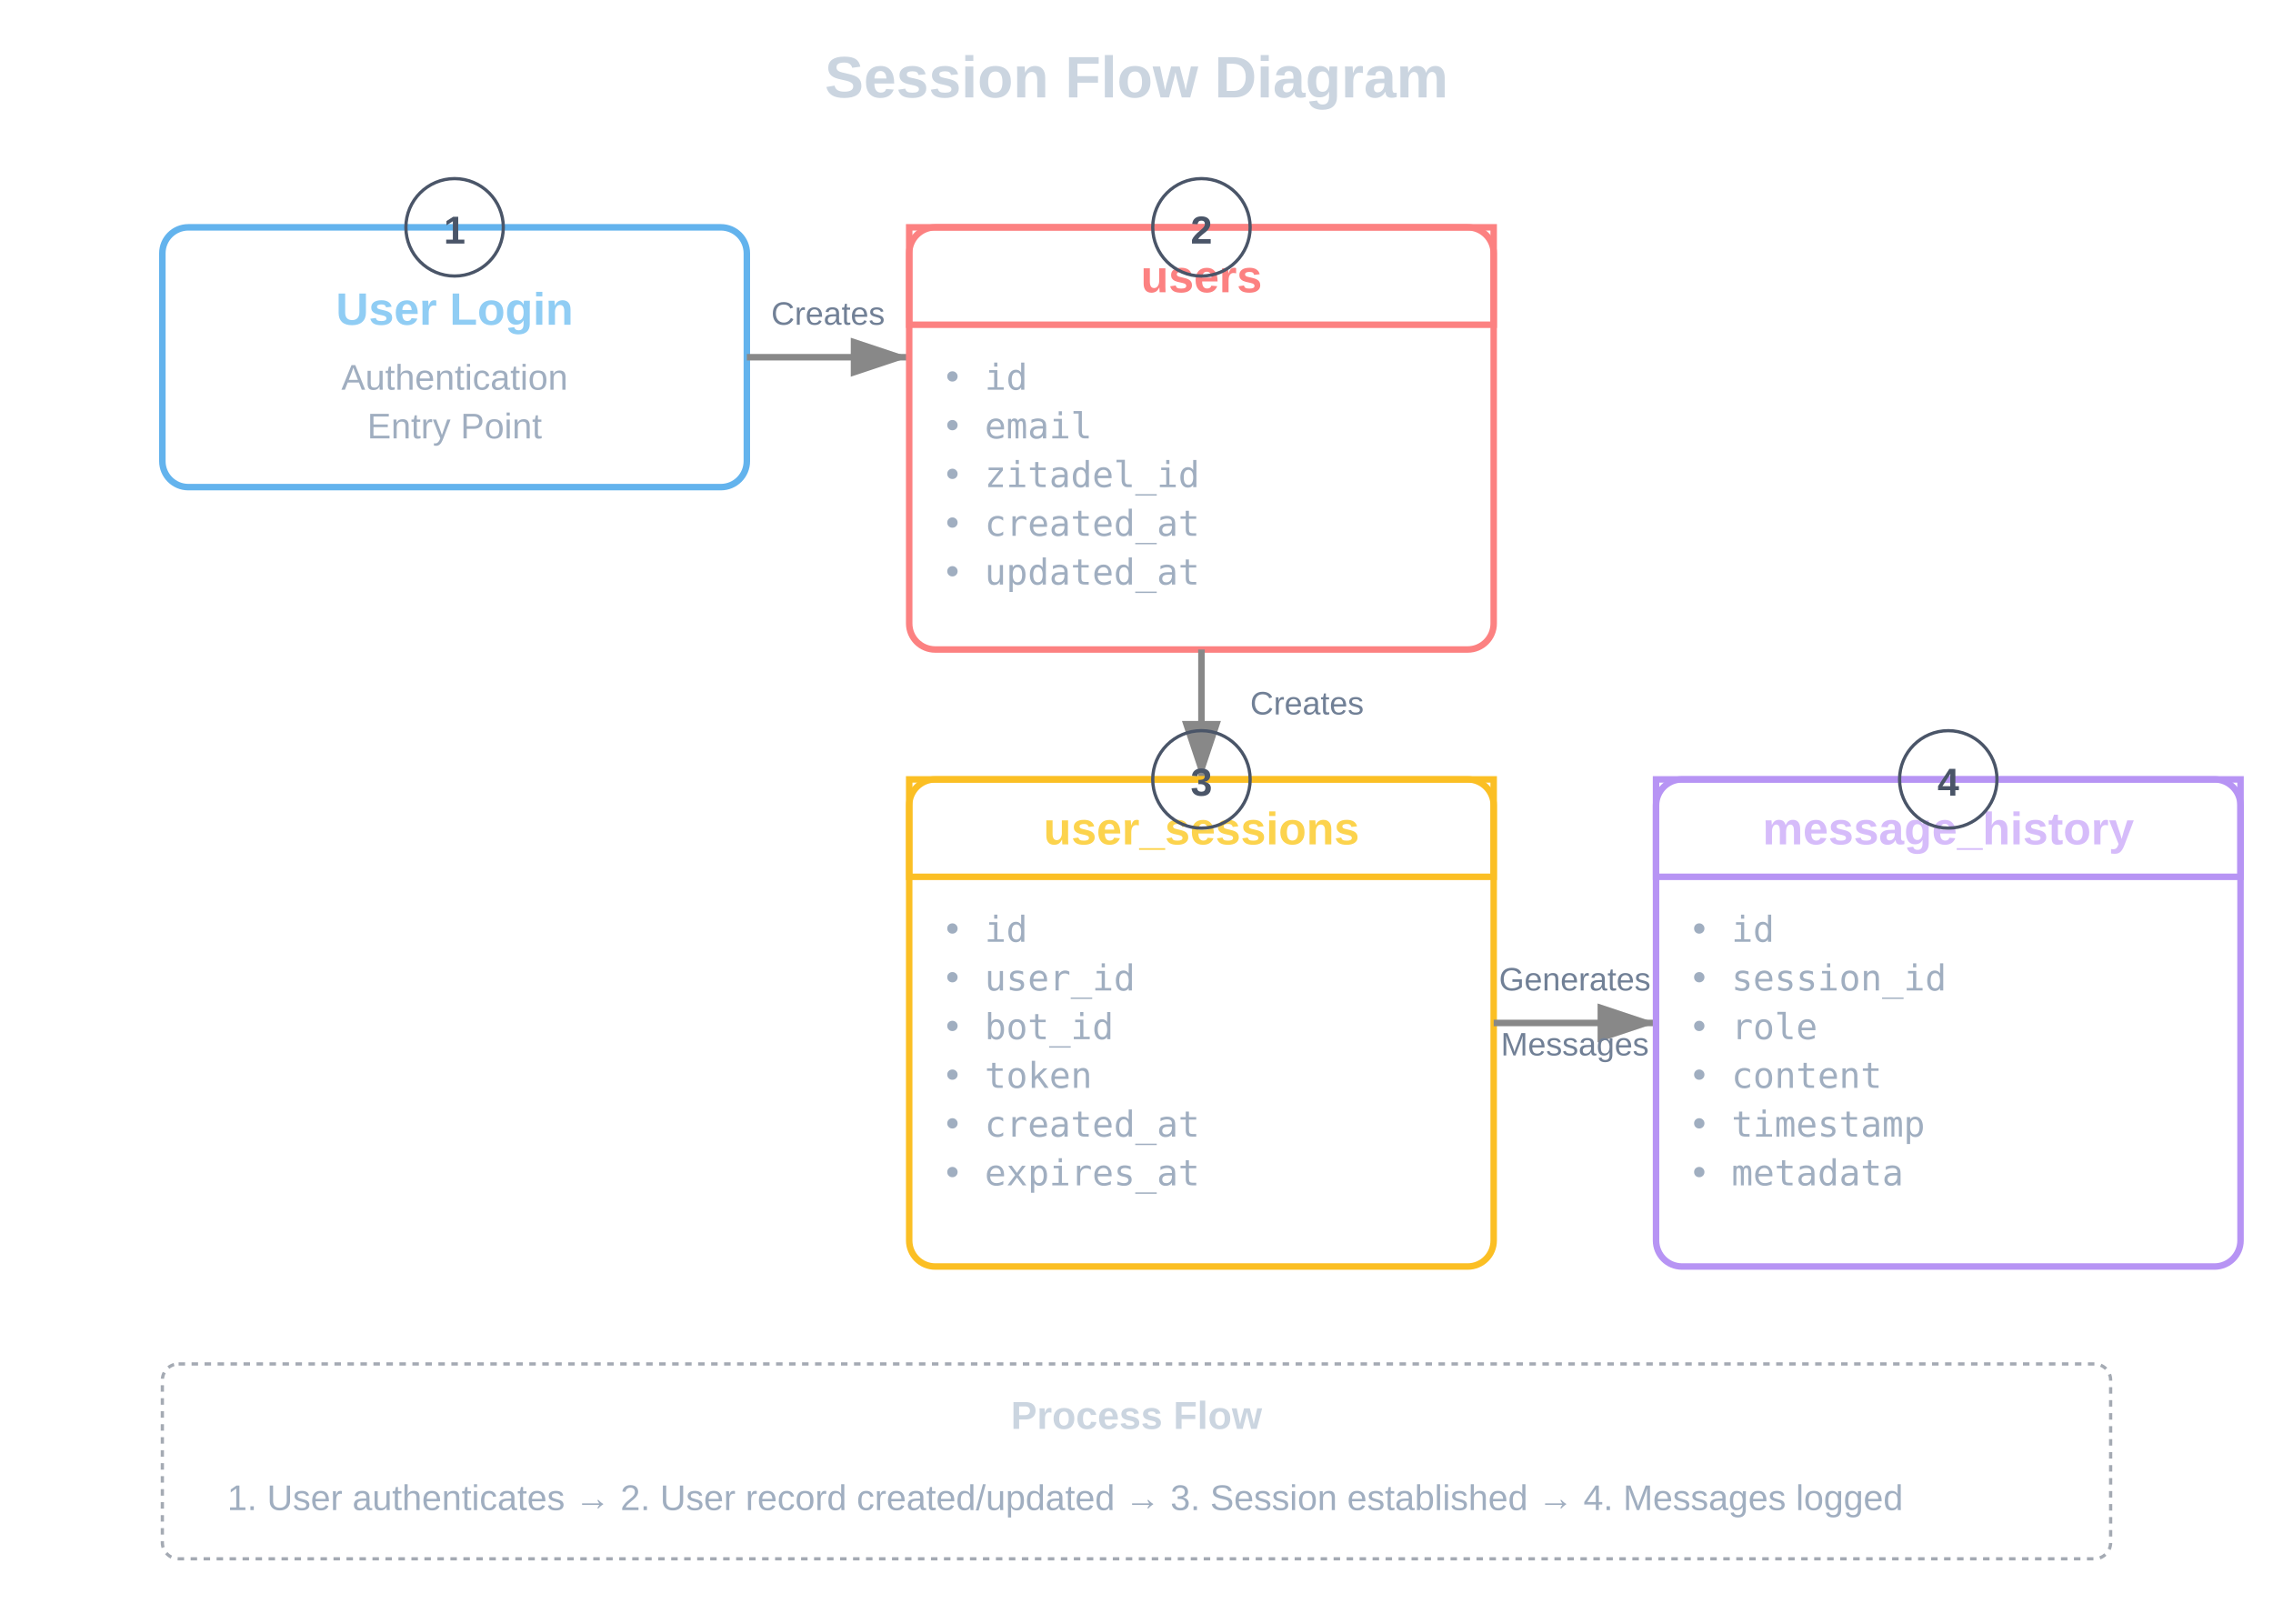
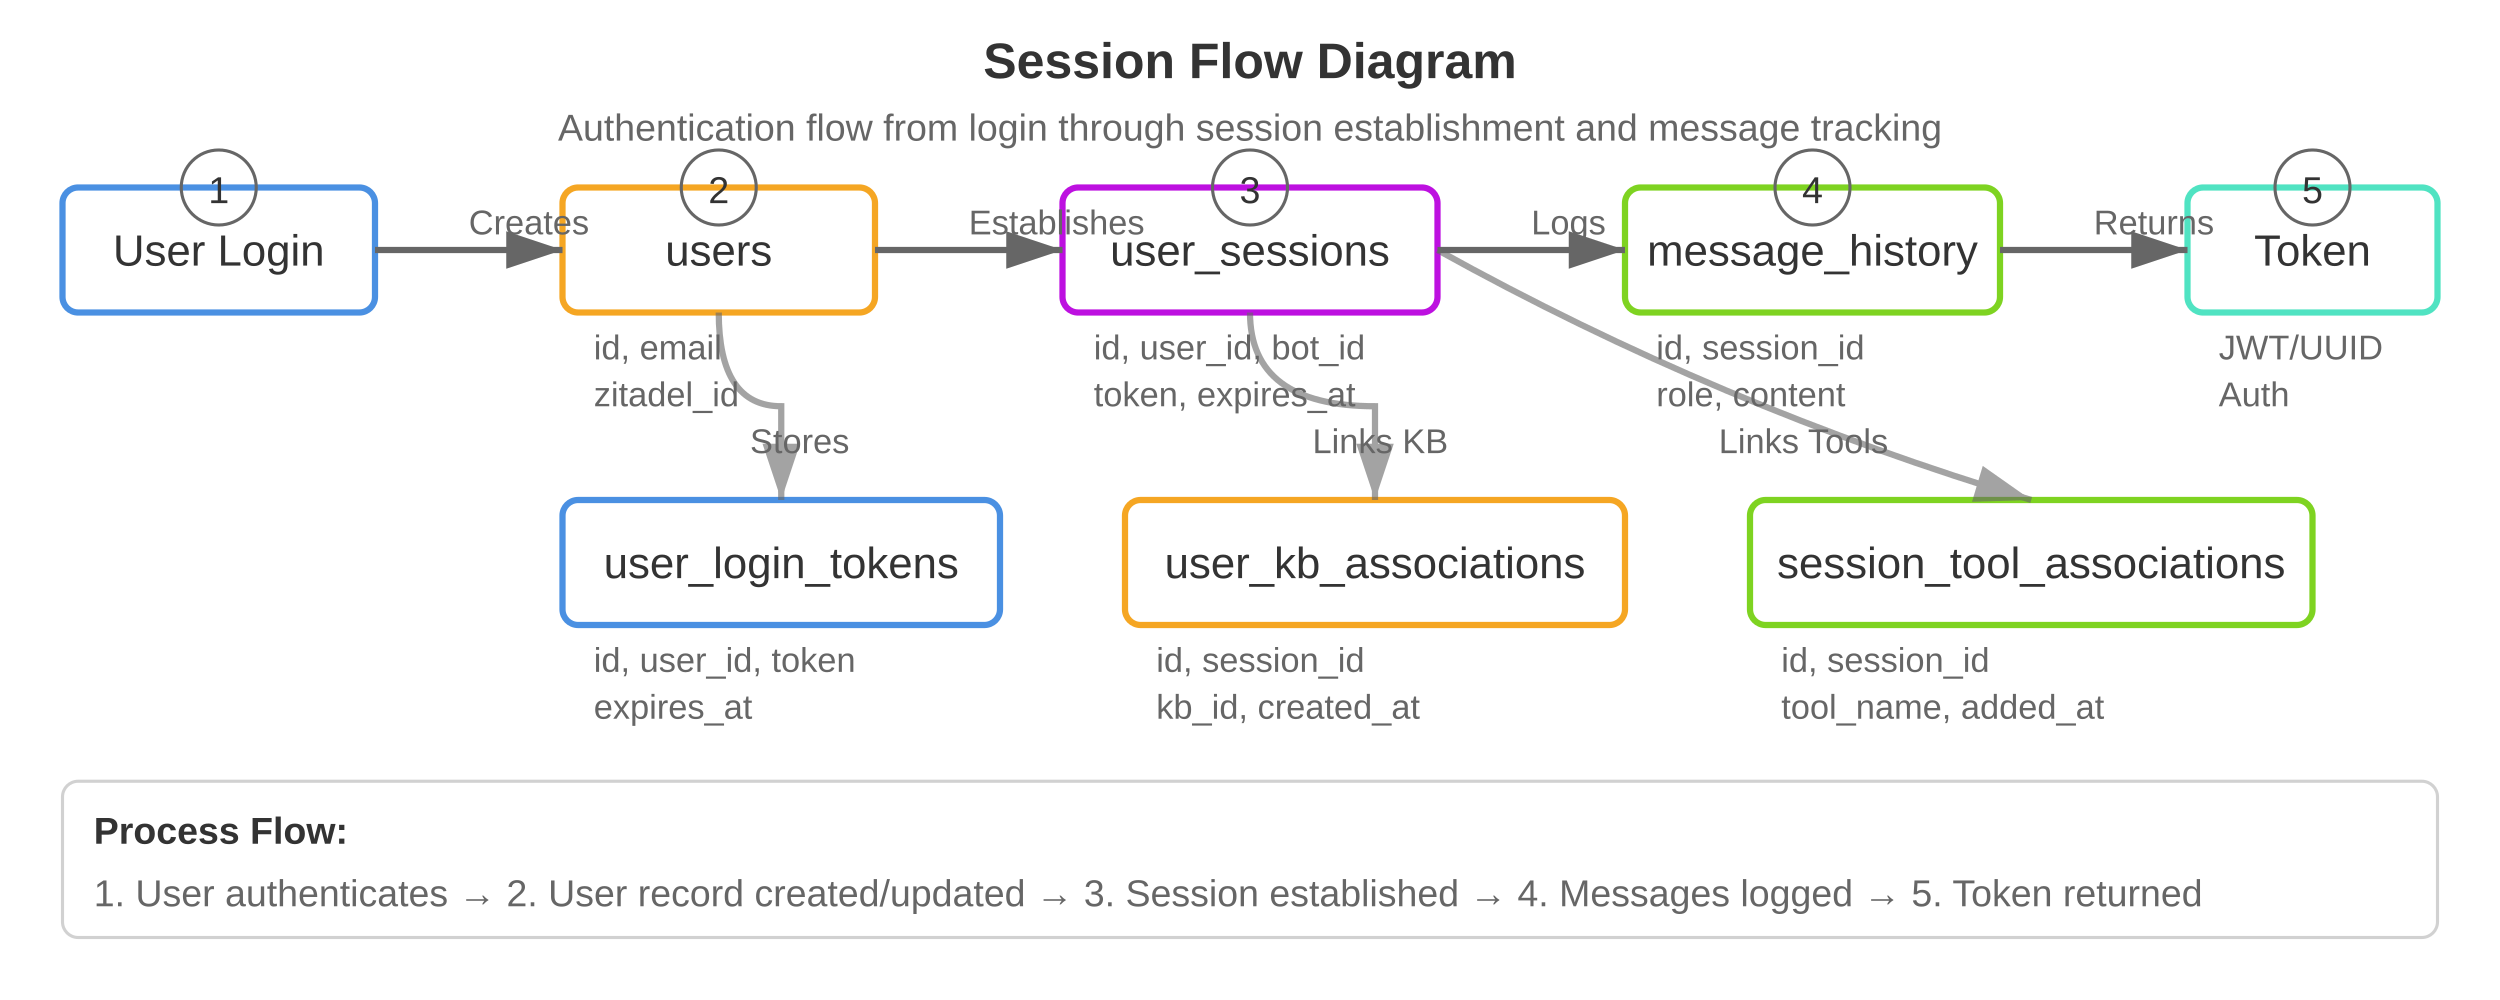
- <svg xmlns="http://www.w3.org/2000/svg" width="700" height="500">
+ <svg xmlns="http://www.w3.org/2000/svg" width="800" height="320">
  <defs>
    <marker id="arrow" markerWidth="10" markerHeight="10" refX="9" refY="3" orient="auto" markerUnits="strokeWidth">
-       <path d="M0,0 L0,6 L9,3 z" fill="#888" />
+       <path d="M0,0 L0,6 L9,3 z" fill="#666" />
    </marker>
  </defs>
-   <text x="350" y="30" text-anchor="middle" font-family="Arial, sans-serif" font-size="18" font-weight="bold" fill="#CBD5E0">Session Flow Diagram</text>
-   <rect x="50" y="70" width="180" height="80" fill="none" stroke="#63B3ED" stroke-width="2" rx="8" />
-   <text x="140" y="100" text-anchor="middle" font-family="Arial, sans-serif" font-size="14" font-weight="bold" fill="#90CDF4">User Login</text>
-   <text x="140" y="120" text-anchor="middle" font-family="Arial, sans-serif" font-size="11" fill="#A0AEC0">Authentication</text>
-   <text x="140" y="135" text-anchor="middle" font-family="Arial, sans-serif" font-size="11" fill="#A0AEC0">Entry Point</text>
-   <line x1="230" y1="110" x2="280" y2="110" stroke="#888" stroke-width="2" marker-end="url(#arrow)" />
-   <text x="255" y="100" text-anchor="middle" font-family="Arial, sans-serif" font-size="10" fill="#718096">Creates</text>
-   <rect x="280" y="70" width="180" height="130" fill="none" stroke="#FC8181" stroke-width="2" rx="8" />
-   <rect x="280" y="70" width="180" height="30" fill="none" stroke="#FC8181" stroke-width="2" rx="8 8 0 0" />
-   <text x="370" y="90" text-anchor="middle" font-family="Arial, sans-serif" font-size="14" font-weight="bold" fill="#FC8181">users</text>
-   <g font-family="monospace" font-size="11" fill="#A0AEC0">
-     <text x="290" y="120">• id</text>
-     <text x="290" y="135">• email</text>
-     <text x="290" y="150">• zitadel_id</text>
-     <text x="290" y="165">• created_at</text>
-     <text x="290" y="180">• updated_at</text>
+   <text x="400" y="25" text-anchor="middle" font-family="Arial, sans-serif" font-size="16" font-weight="600" fill="#333">Session Flow Diagram</text>
+   <rect x="20" y="60" width="100" height="40" fill="none" stroke="#4A90E2" stroke-width="2" rx="5" />
+   <text x="70" y="85" text-anchor="middle" font-family="Arial, sans-serif" font-size="14" fill="#333">User Login</text>
+   <rect x="180" y="60" width="100" height="40" fill="none" stroke="#F5A623" stroke-width="2" rx="5" />
+   <text x="230" y="85" text-anchor="middle" font-family="Arial, sans-serif" font-size="14" fill="#333">users</text>
+   <rect x="340" y="60" width="120" height="40" fill="none" stroke="#BD10E0" stroke-width="2" rx="5" />
+   <text x="400" y="85" text-anchor="middle" font-family="Arial, sans-serif" font-size="14" fill="#333">user_sessions</text>
+   <rect x="520" y="60" width="120" height="40" fill="none" stroke="#7ED321" stroke-width="2" rx="5" />
+   <text x="580" y="85" text-anchor="middle" font-family="Arial, sans-serif" font-size="14" fill="#333">message_history</text>
+   <rect x="700" y="60" width="80" height="40" fill="none" stroke="#50E3C2" stroke-width="2" rx="5" />
+   <text x="740" y="85" text-anchor="middle" font-family="Arial, sans-serif" font-size="14" fill="#333">Token</text>
+   <rect x="180" y="160" width="140" height="40" fill="none" stroke="#4A90E2" stroke-width="2" rx="5" />
+   <text x="250" y="185" text-anchor="middle" font-family="Arial, sans-serif" font-size="14" fill="#333">user_login_tokens</text>
+   <rect x="360" y="160" width="160" height="40" fill="none" stroke="#F5A623" stroke-width="2" rx="5" />
+   <text x="440" y="185" text-anchor="middle" font-family="Arial, sans-serif" font-size="14" fill="#333">user_kb_associations</text>
+   <rect x="560" y="160" width="180" height="40" fill="none" stroke="#7ED321" stroke-width="2" rx="5" />
+   <text x="650" y="185" text-anchor="middle" font-family="Arial, sans-serif" font-size="14" fill="#333">session_tool_associations</text>
+   <g font-family="Arial, sans-serif" font-size="11" fill="#666">
+     <text x="190" y="115">id, email</text>
+     <text x="190" y="130">zitadel_id</text>
+     <text x="350" y="115">id, user_id, bot_id</text>
+     <text x="350" y="130">token, expires_at</text>
+     <text x="530" y="115">id, session_id</text>
+     <text x="530" y="130">role, content</text>
+     <text x="710" y="115">JWT/UUID</text>
+     <text x="710" y="130">Auth</text>
+     <text x="190" y="215">id, user_id, token</text>
+     <text x="190" y="230">expires_at</text>
+     <text x="370" y="215">id, session_id</text>
+     <text x="370" y="230">kb_id, created_at</text>
+     <text x="570" y="215">id, session_id</text>
+     <text x="570" y="230">tool_name, added_at</text>
  </g>
-   <line x1="370" y1="200" x2="370" y2="240" stroke="#888" stroke-width="2" marker-end="url(#arrow)" />
-   <text x="385" y="220" text-anchor="start" font-family="Arial, sans-serif" font-size="10" fill="#718096">Creates</text>
-   <rect x="280" y="240" width="180" height="150" fill="none" stroke="#FBBF24" stroke-width="2" rx="8" />
-   <rect x="280" y="240" width="180" height="30" fill="none" stroke="#FBBF24" stroke-width="2" rx="8 8 0 0" />
-   <text x="370" y="260" text-anchor="middle" font-family="Arial, sans-serif" font-size="14" font-weight="bold" fill="#FCD34D">user_sessions</text>
-   <g font-family="monospace" font-size="11" fill="#A0AEC0">
-     <text x="290" y="290">• id</text>
-     <text x="290" y="305">• user_id</text>
-     <text x="290" y="320">• bot_id</text>
-     <text x="290" y="335">• token</text>
-     <text x="290" y="350">• created_at</text>
-     <text x="290" y="365">• expires_at</text>
+   <g stroke="#666" stroke-width="2" fill="none">
+     <line x1="120" y1="80" x2="180" y2="80" marker-end="url(#arrow)" />
+     <line x1="280" y1="80" x2="340" y2="80" marker-end="url(#arrow)" />
+     <line x1="460" y1="80" x2="520" y2="80" marker-end="url(#arrow)" />
+     <line x1="640" y1="80" x2="700" y2="80" marker-end="url(#arrow)" />
+     <path d="M230,100 Q230,130 250,130 Q250,150 250,160" marker-end="url(#arrow)" opacity="0.6" />
+     <path d="M400,100 Q400,130 440,130 Q440,150 440,160" marker-end="url(#arrow)" opacity="0.6" />
+     <path d="M460,80 Q550,130 650,160" marker-end="url(#arrow)" opacity="0.6" />
  </g>
-   <line x1="460" y1="315" x2="510" y2="315" stroke="#888" stroke-width="2" marker-end="url(#arrow)" />
-   <text x="485" y="305" text-anchor="middle" font-family="Arial, sans-serif" font-size="10" fill="#718096">Generates</text>
-   <text x="485" y="325" text-anchor="middle" font-family="Arial, sans-serif" font-size="10" fill="#718096">Messages</text>
-   <rect x="510" y="240" width="180" height="150" fill="none" stroke="#B794F4" stroke-width="2" rx="8" />
-   <rect x="510" y="240" width="180" height="30" fill="none" stroke="#B794F4" stroke-width="2" rx="8 8 0 0" />
-   <text x="600" y="260" text-anchor="middle" font-family="Arial, sans-serif" font-size="14" font-weight="bold" fill="#D6BCFA">message_history</text>
-   <g font-family="monospace" font-size="11" fill="#A0AEC0">
-     <text x="520" y="290">• id</text>
-     <text x="520" y="305">• session_id</text>
-     <text x="520" y="320">• role</text>
-     <text x="520" y="335">• content</text>
-     <text x="520" y="350">• timestamp</text>
-     <text x="520" y="365">• metadata</text>
+   <text x="150" y="75" font-family="Arial, sans-serif" font-size="11" fill="#666">Creates</text>
+   <text x="310" y="75" font-family="Arial, sans-serif" font-size="11" fill="#666">Establishes</text>
+   <text x="490" y="75" font-family="Arial, sans-serif" font-size="11" fill="#666">Logs</text>
+   <text x="670" y="75" font-family="Arial, sans-serif" font-size="11" fill="#666">Returns</text>
+   <text x="240" y="145" font-family="Arial, sans-serif" font-size="11" fill="#666">Stores</text>
+   <text x="420" y="145" font-family="Arial, sans-serif" font-size="11" fill="#666">Links KB</text>
+   <text x="550" y="145" font-family="Arial, sans-serif" font-size="11" fill="#666">Links Tools</text>
+   <g font-family="Arial, sans-serif" font-size="12" fill="#333">
+     <circle cx="70" cy="60" r="12" fill="none" stroke="#666" stroke-width="1" />
+     <text x="70" y="65" text-anchor="middle">1</text>
+     <circle cx="230" cy="60" r="12" fill="none" stroke="#666" stroke-width="1" />
+     <text x="230" y="65" text-anchor="middle">2</text>
+     <circle cx="400" cy="60" r="12" fill="none" stroke="#666" stroke-width="1" />
+     <text x="400" y="65" text-anchor="middle">3</text>
+     <circle cx="580" cy="60" r="12" fill="none" stroke="#666" stroke-width="1" />
+     <text x="580" y="65" text-anchor="middle">4</text>
+     <circle cx="740" cy="60" r="12" fill="none" stroke="#666" stroke-width="1" />
+     <text x="740" y="65" text-anchor="middle">5</text>
  </g>
-   <g id="flow-numbers" font-family="Arial, sans-serif" font-size="12" font-weight="bold" fill="#4A5568">
-     <circle cx="140" cy="70" r="15" fill="none" stroke="#4A5568" stroke-width="1" />
-     <text x="140" y="75" text-anchor="middle">1</text>
-     <circle cx="370" cy="70" r="15" fill="none" stroke="#4A5568" stroke-width="1" />
-     <text x="370" y="75" text-anchor="middle">2</text>
-     <circle cx="370" cy="240" r="15" fill="none" stroke="#4A5568" stroke-width="1" />
-     <text x="370" y="245" text-anchor="middle">3</text>
-     <circle cx="600" cy="240" r="15" fill="none" stroke="#4A5568" stroke-width="1" />
-     <text x="600" y="245" text-anchor="middle">4</text>
+   <g transform="translate(20, 250)">
+     <rect width="760" height="50" fill="none" stroke="#666" stroke-width="1" rx="5" opacity="0.3" />
+     <text x="10" y="20" font-family="Arial, sans-serif" font-size="12" font-weight="600" fill="#333">Process Flow:</text>
+     <text x="10" y="40" font-family="Arial, sans-serif" font-size="12" fill="#666">1. User authenticates → 2. User record created/updated → 3. Session established → 4. Messages logged → 5. Token returned</text>
  </g>
-   <g id="process-description" transform="translate(50, 420)">
-     <rect x="0" y="0" width="600" height="60" fill="none" stroke="#4A5568" stroke-width="1" rx="5" stroke-dasharray="2,2" opacity="0.5" />
-     <text x="300" y="20" text-anchor="middle" font-family="Arial, sans-serif" font-size="12" font-weight="bold" fill="#CBD5E0">Process Flow</text>
-     <g font-family="Arial, sans-serif" font-size="11" fill="#A0AEC0">
-       <text x="20" y="45">1. User authenticates → 2. User record created/updated → 3. Session established → 4. Messages logged</text>
-     </g>
-   </g>
+   <text x="400" y="45" text-anchor="middle" font-family="Arial, sans-serif" font-size="12" fill="#666">
+     Authentication flow from login through session establishment and message tracking
+   </text>
</svg>
